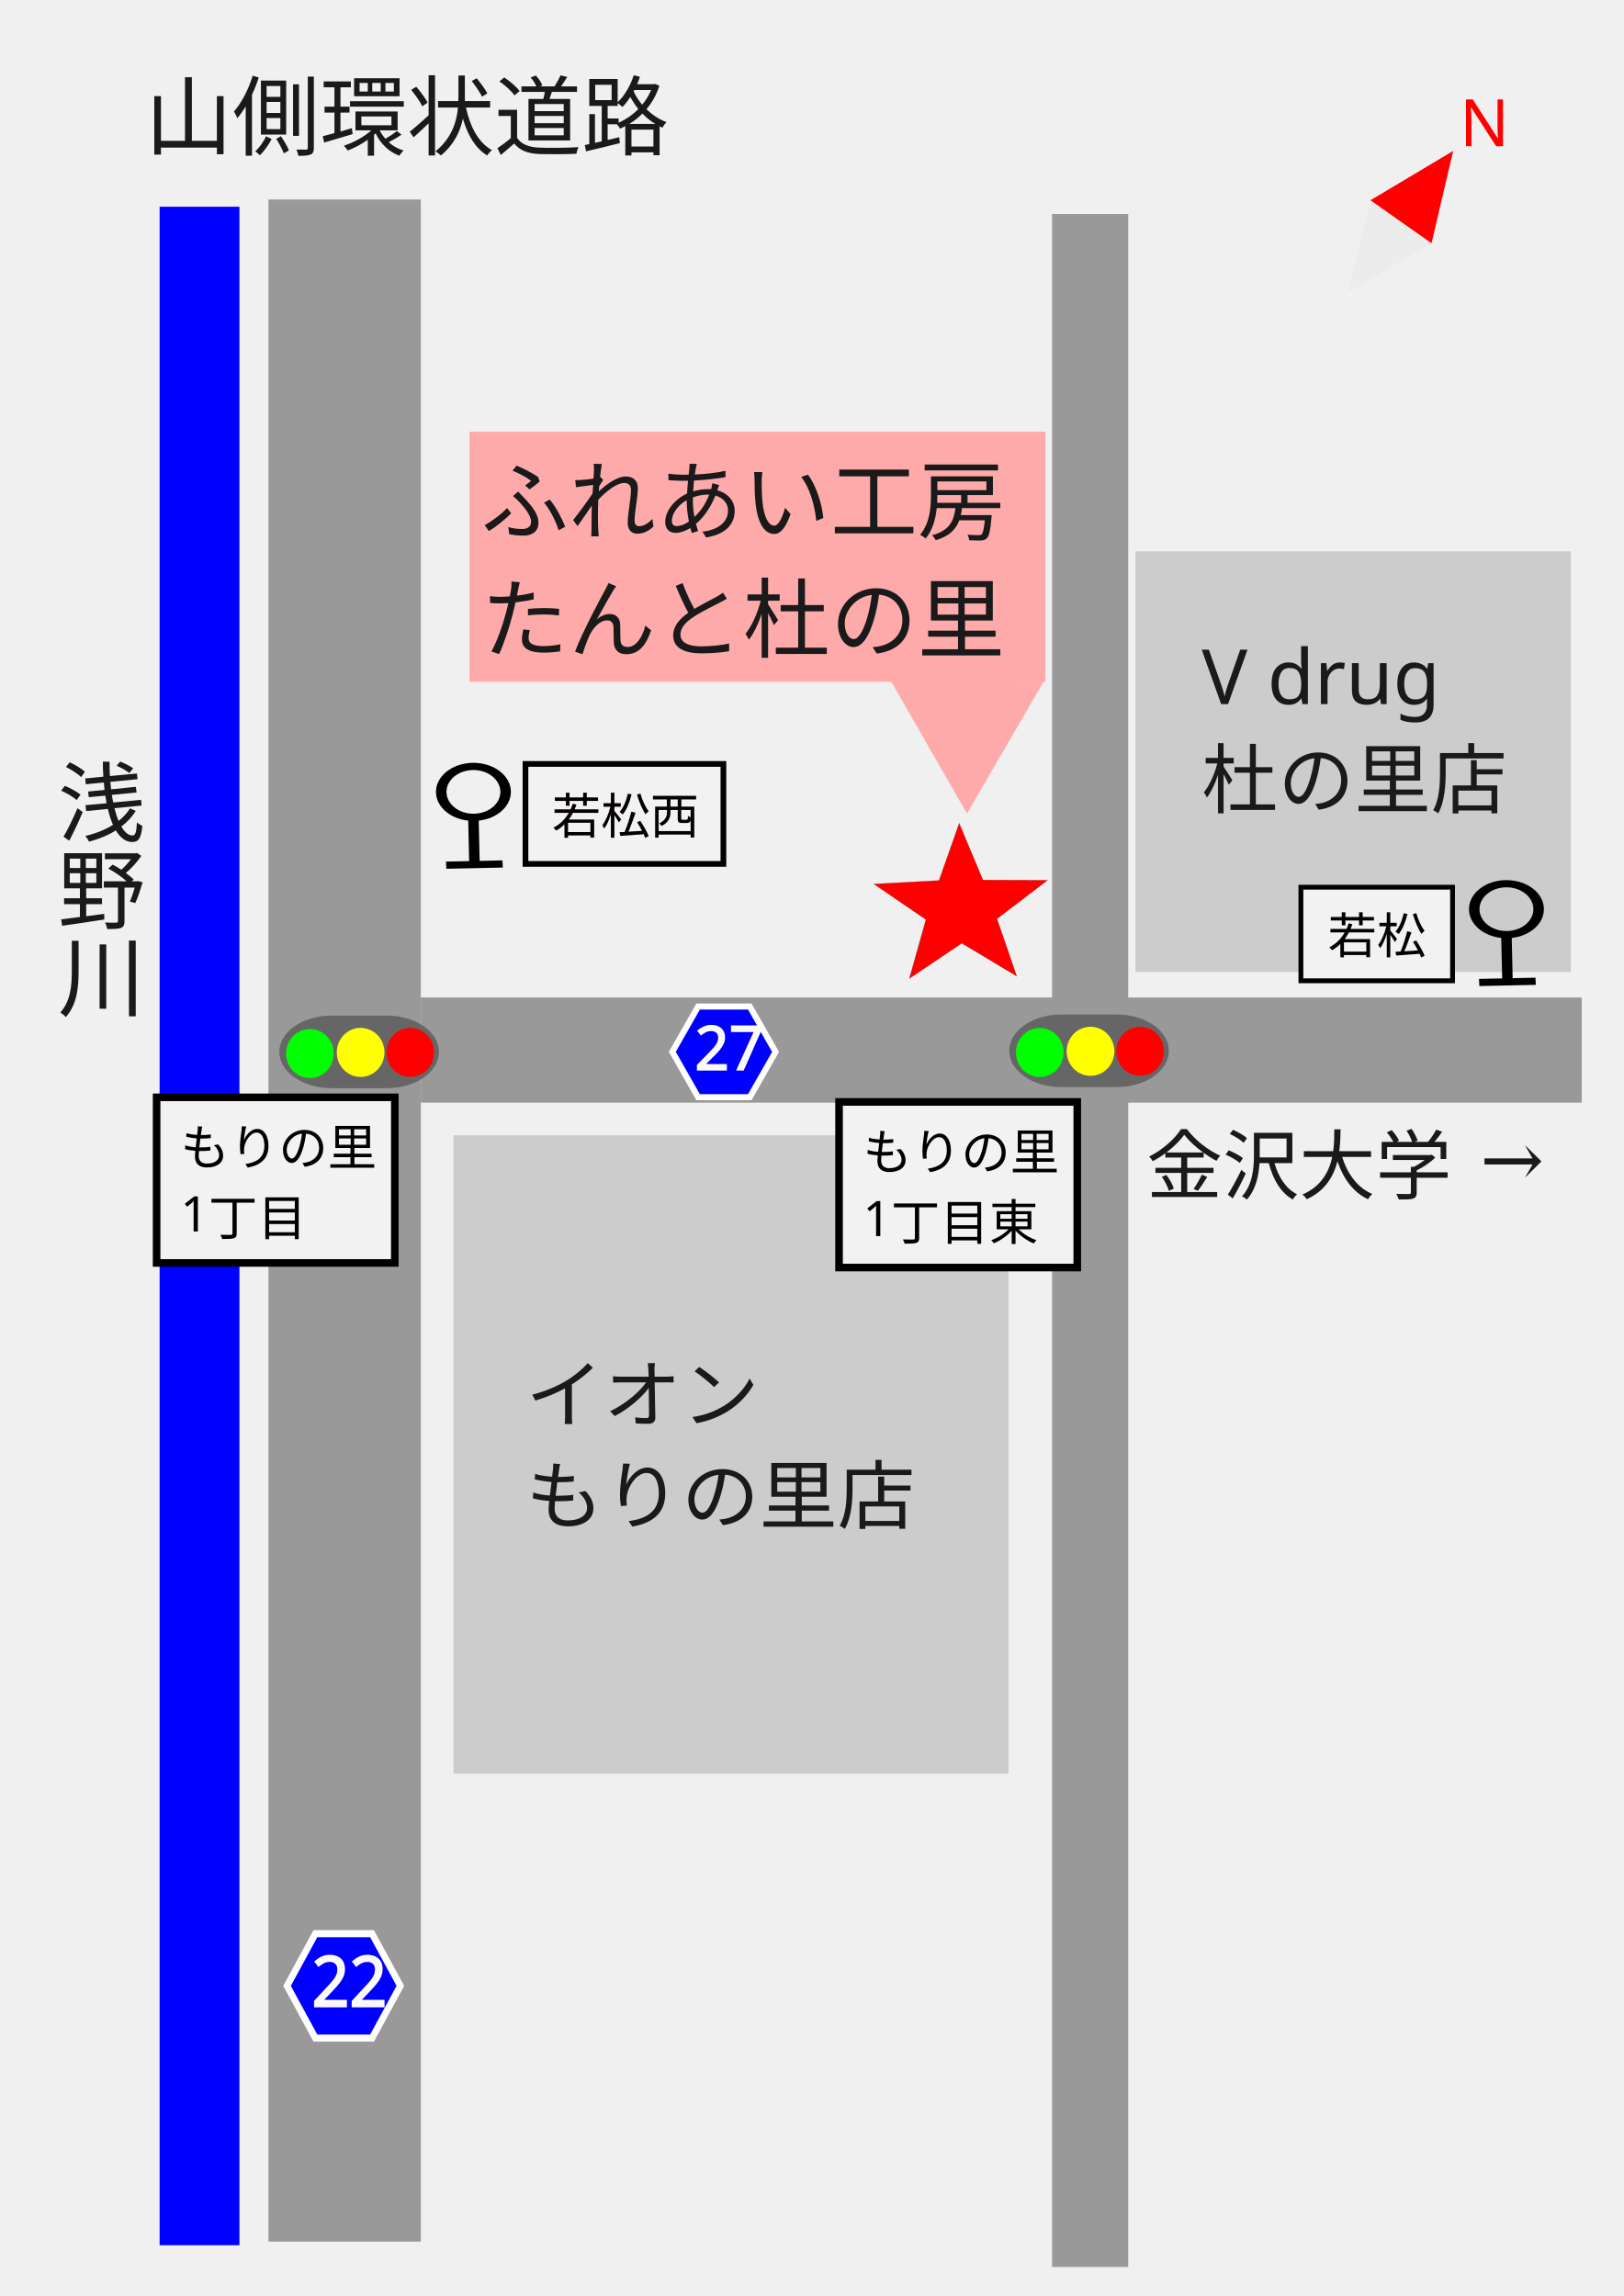
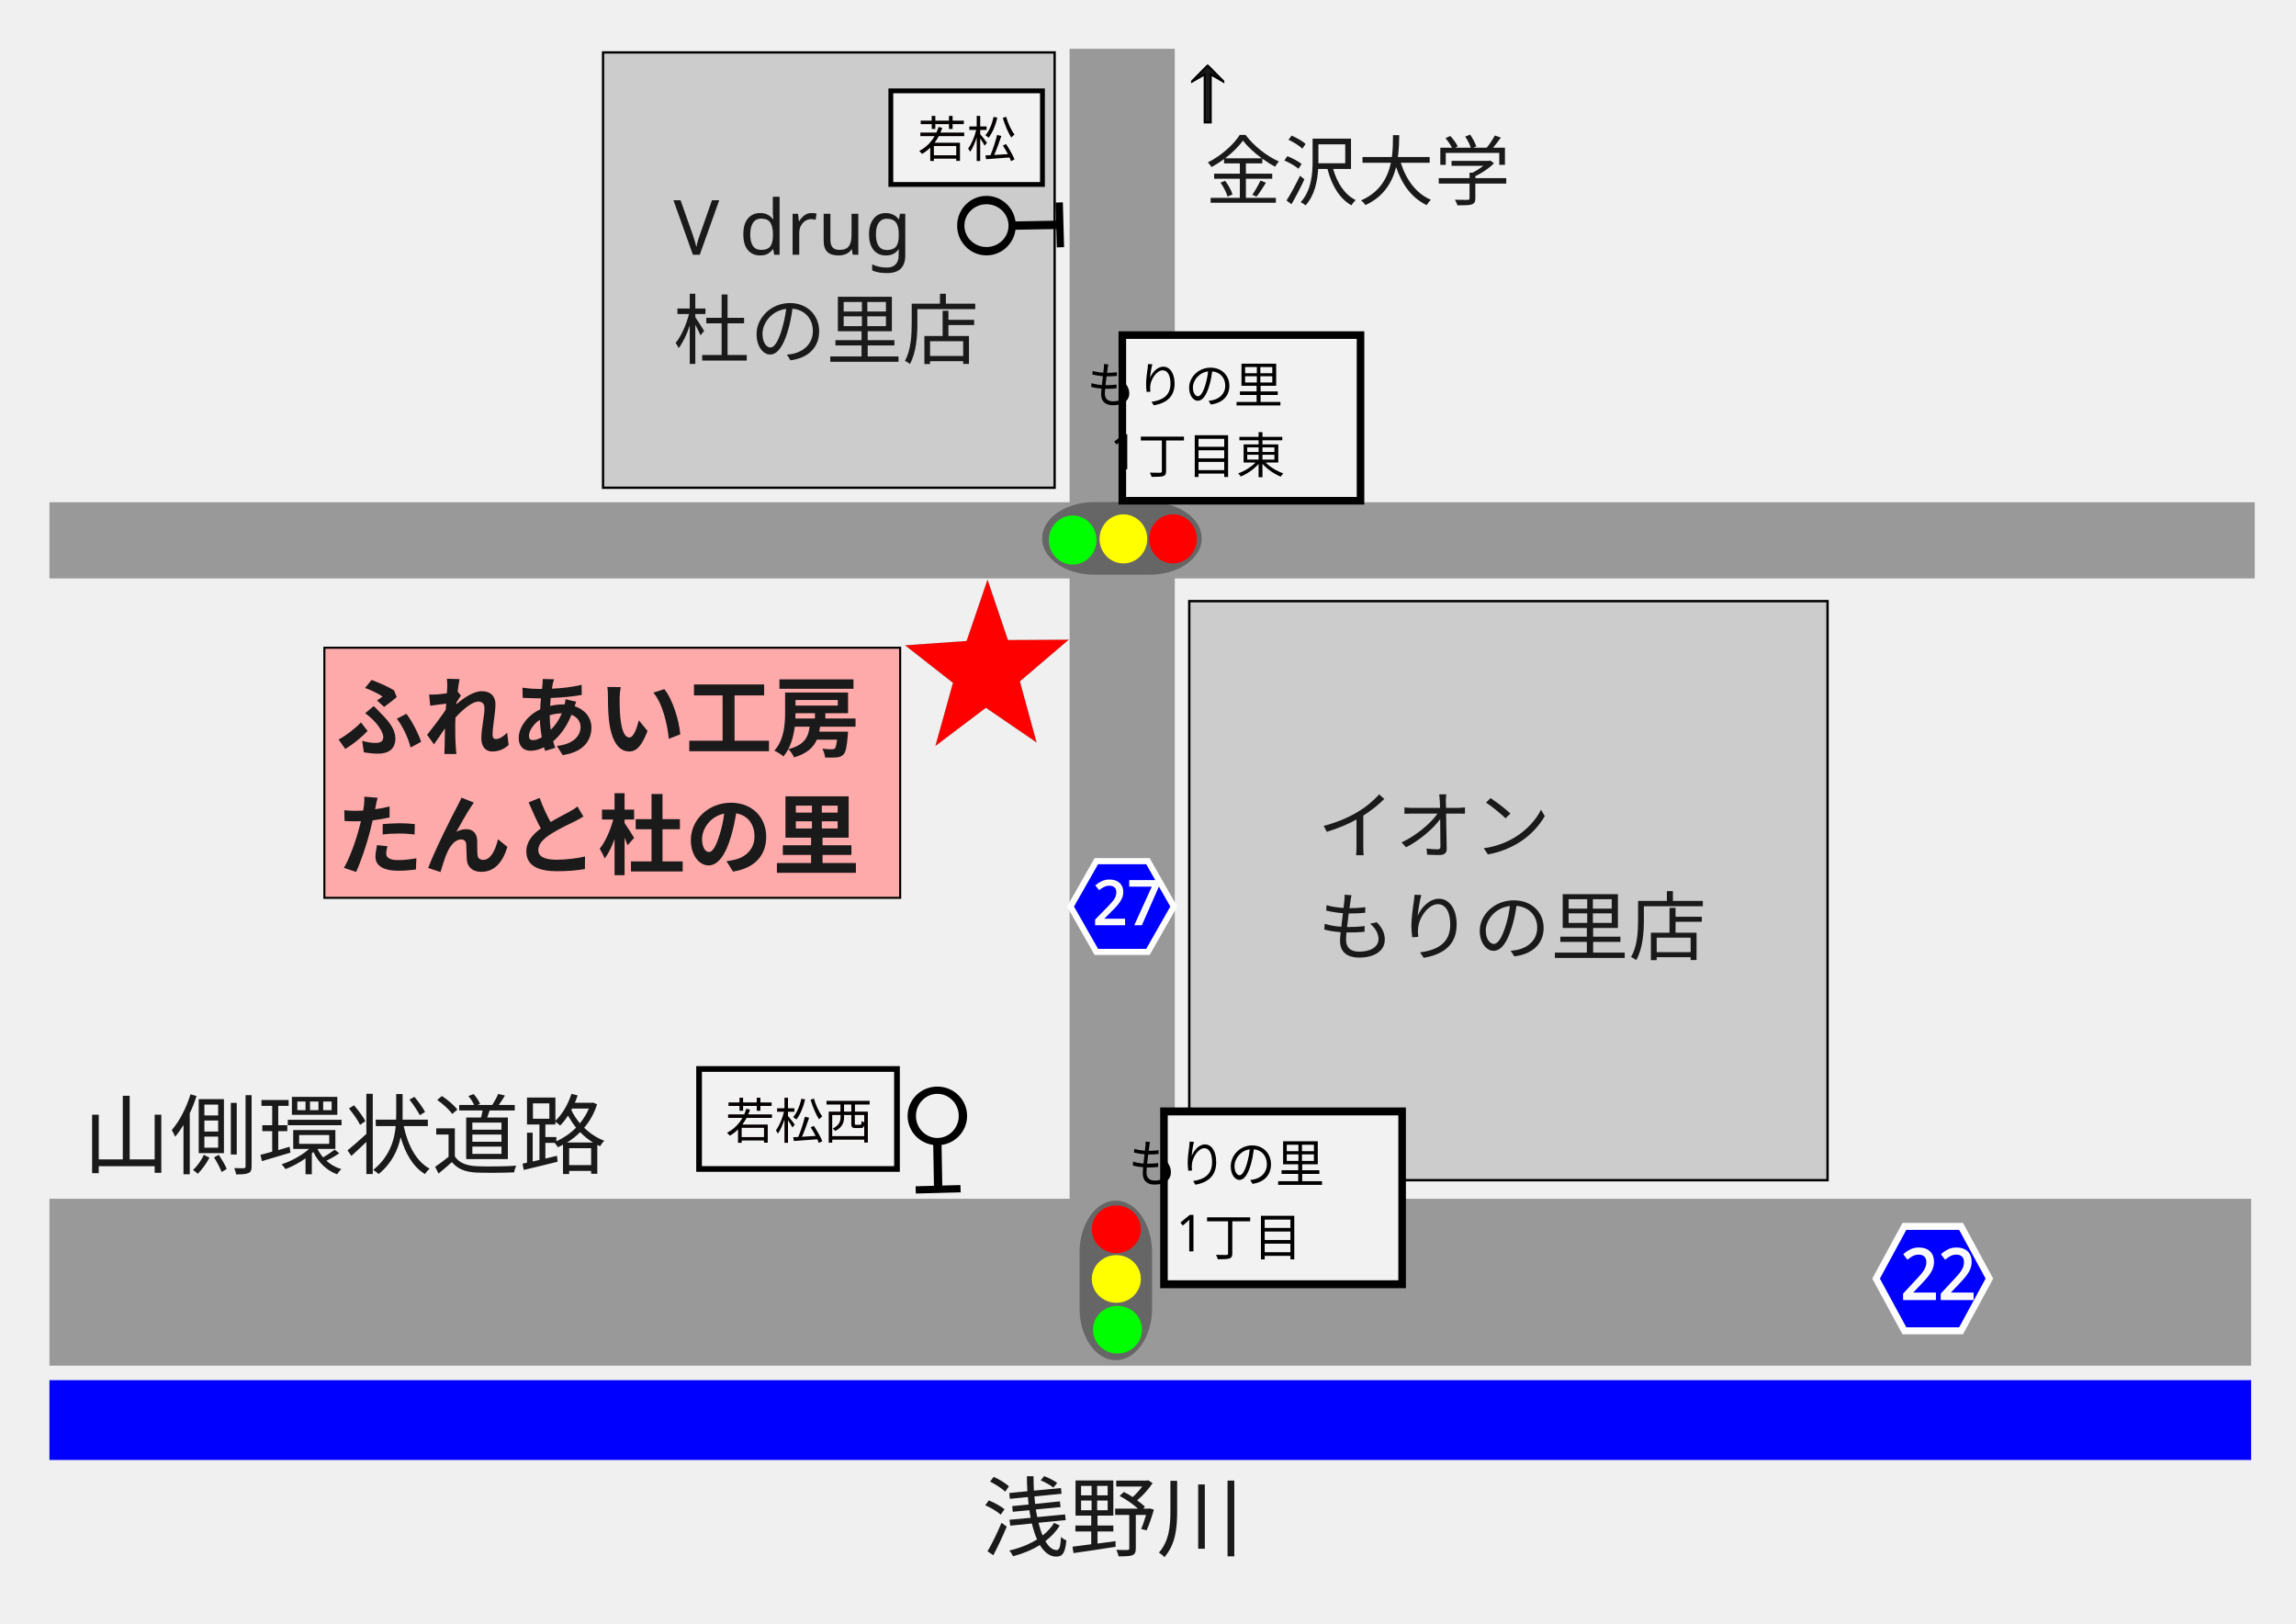
- <svg xmlns="http://www.w3.org/2000/svg" width="210mm" height="297mm" viewBox="0 0 210 297" version="1.1" id="svg1">
+ <svg xmlns="http://www.w3.org/2000/svg" width="297mm" height="210mm" viewBox="0 0 297 210" version="1.1" id="svg1">
  <defs id="defs1" />
  <g id="layer1">
-     <text xml:space="preserve" style="font-style:normal;font-variant:normal;font-weight:normal;font-stretch:normal;font-size:11.289px;font-family:'Bitstream Vera Serif';-inkscape-font-specification:'Bitstream Vera Serif';writing-mode:tb-rl;direction:ltr;fill:#1a1a1a;stroke-width:0.265" x="13.137" y="98.062" id="text9">
-       <tspan style="font-style:normal;font-variant:normal;font-weight:normal;font-stretch:normal;font-family:'Bitstream Vera Serif';-inkscape-font-specification:'Bitstream Vera Serif';writing-mode:tb-rl;fill:#1a1a1a;stroke-width:0.265" x="13.137" y="98.062" id="tspan12">浅野川</tspan>
+     <text xml:space="preserve" style="font-style:normal;font-variant:normal;font-weight:normal;font-stretch:normal;font-size:11.289px;font-family:'Bitstream Vera Serif';-inkscape-font-specification:'Bitstream Vera Serif';writing-mode:lr-tb;direction:ltr;fill:#1a1a1a;stroke-width:0.265" x="127.022" y="200.4" id="text9">
+       <tspan style="font-style:normal;font-variant:normal;font-weight:normal;font-stretch:normal;font-family:'Bitstream Vera Serif';-inkscape-font-specification:'Bitstream Vera Serif';writing-mode:lr-tb;fill:#1a1a1a;stroke-width:0.265" x="127.022" y="200.4" id="tspan12">浅野川</tspan>
    </text>
-     <rect style="fill:#0000ff;stroke-width:0.286" id="rect1" width="10.322" height="263.687" x="20.645" y="26.744" />
-     <rect style="fill:#999999;stroke-width:0.293" id="rect2" width="19.706" height="264.156" x="34.72" y="25.806" />
-     <rect style="fill:#999999;stroke-width:0.285" id="rect3" width="150.142" height="13.607" x="54.427" y="129.028" />
-     <g id="g1" transform="matrix(1.159091,0,0,1,-24.01422,3.753554)" style="fill:#cccccc">
-       <rect style="fill:#cccccc;stroke-width:0.205" id="rect4" width="61.934" height="82.578" x="71.318" y="143.104" />
-     </g>
-     <text xml:space="preserve" style="font-style:normal;font-variant:normal;font-weight:normal;font-stretch:normal;font-size:9.682px;font-family:'Bitstream Vera Serif';-inkscape-font-specification:'Bitstream Vera Serif';writing-mode:lr-tb;direction:ltr;white-space:pre;inline-size:63.174;display:inline;fill:#1a1a1a;stroke-width:0.265" x="79.744" y="175.935" id="text4" transform="matrix(1.040923,0,0,1,-15.02752,7.976303)">
-       <tspan x="79.744" y="175.935" id="tspan1">イオン
- </tspan>
-       <tspan x="79.744" y="189.011" id="tspan4">もりの里店</tspan>
+     <rect style="fill:#0000ff;stroke-width:0.298" id="rect1" width="10.322" height="284.801" x="-188.825" y="6.395" transform="rotate(-90)" />
+     <rect style="fill:#999999;stroke-width:0.318" id="rect2" width="21.583" height="284.801" x="-176.626" y="6.395" transform="rotate(-90)" />
+     <rect style="fill:#999999;stroke-width:0.285" id="rect3" width="150.142" height="13.607" x="-156.451" y="138.358" transform="rotate(-90)" />
+     <text xml:space="preserve" style="font-style:normal;font-variant:normal;font-weight:normal;font-stretch:normal;font-size:11.289px;font-family:'Bitstream Vera Serif';-inkscape-font-specification:'Bitstream Vera Serif';writing-mode:lr-tb;direction:ltr;fill:#1a1a1a;stroke-width:0.265" x="10.728" y="150.965" id="text10">
+       <tspan id="tspan10" style="font-style:normal;font-variant:normal;font-weight:normal;font-stretch:normal;font-family:'Bitstream Vera Serif';-inkscape-font-specification:'Bitstream Vera Serif';stroke-width:0.265" x="10.728" y="150.965">山側環状道路</tspan>
    </text>
-     <text xml:space="preserve" style="font-style:normal;font-variant:normal;font-weight:normal;font-stretch:normal;font-size:11.289px;font-family:'Bitstream Vera Serif';-inkscape-font-specification:'Bitstream Vera Serif';writing-mode:lr-tb;direction:ltr;fill:#1a1a1a;stroke-width:0.265" x="18.768" y="19.237" id="text10">
-       <tspan id="tspan10" style="font-style:normal;font-variant:normal;font-weight:normal;font-stretch:normal;font-family:'Bitstream Vera Serif';-inkscape-font-specification:'Bitstream Vera Serif';stroke-width:0.265" x="18.768" y="19.237">山側環状道路</tspan>
+     <rect style="fill:#999999;stroke-width:0.294" id="rect13" width="9.853" height="285.27" x="-74.811" y="6.395" transform="rotate(-90)" />
+     <text xml:space="preserve" style="font-style:normal;font-variant:normal;font-weight:normal;font-stretch:normal;font-size:9.878px;font-family:'Bitstream Vera Serif';-inkscape-font-specification:'Bitstream Vera Serif';writing-mode:lr-tb;direction:ltr;fill:#1a1a1a;stroke:#000000;stroke-width:0.265;stroke-opacity:1" x="-16.396" y="159.412" id="text15" transform="rotate(-90)">
+       <tspan id="tspan15" style="font-style:normal;font-variant:normal;font-weight:normal;font-stretch:normal;font-family:'Bitstream Vera Serif';-inkscape-font-specification:'Bitstream Vera Serif';stroke:#000000;stroke-width:0.265;stroke-opacity:1" x="-16.396" y="159.412">→</tspan>
    </text>
-     <rect style="fill:#999999;stroke-width:0.284" id="rect13" width="9.853" height="265.564" x="136.066" y="27.682" />
-     <text xml:space="preserve" style="font-style:normal;font-variant:normal;font-weight:normal;font-stretch:normal;font-size:9.878px;font-family:'Bitstream Vera Serif';-inkscape-font-specification:'Bitstream Vera Serif';writing-mode:lr-tb;direction:ltr;fill:#1a1a1a;stroke-width:0.265" x="148.265" y="154.365" id="text14">
-       <tspan id="tspan14" style="font-style:normal;font-variant:normal;font-weight:normal;font-stretch:normal;font-size:9.878px;font-family:'Bitstream Vera Serif';-inkscape-font-specification:'Bitstream Vera Serif';fill:#1a1a1a;stroke-width:0.265" x="148.265" y="154.365">金沢大学</tspan>
-     </text>
-     <text xml:space="preserve" style="font-style:normal;font-variant:normal;font-weight:normal;font-stretch:normal;font-size:9.878px;font-family:'Bitstream Vera Serif';-inkscape-font-specification:'Bitstream Vera Serif';writing-mode:lr-tb;direction:ltr;fill:#1a1a1a;stroke-width:0.265" x="191.431" y="153.427" id="text15">
-       <tspan id="tspan15" style="font-style:normal;font-variant:normal;font-weight:normal;font-stretch:normal;font-family:'Bitstream Vera Serif';-inkscape-font-specification:'Bitstream Vera Serif';stroke-width:0.265" x="191.431" y="153.427">→</tspan>
-     </text>
-     <g id="g21" transform="translate(0,1.058333)" />
-     <rect style="fill:#ffaaaa;stroke-width:0.265" id="rect5" width="74.482" height="32.348" x="60.722" y="55.854" />
-     <text xml:space="preserve" style="font-style:normal;font-variant:normal;font-weight:normal;font-stretch:normal;font-size:11.289px;font-family:'Bitstream Vera Serif';-inkscape-font-specification:'Bitstream Vera Serif';writing-mode:lr-tb;direction:ltr;fill:#1a1a1a;stroke-width:0.265" x="62.223" y="68.959" id="text5">
-       <tspan style="font-style:normal;font-variant:normal;font-weight:normal;font-stretch:normal;font-size:11.289px;font-family:'Bitstream Vera Serif';-inkscape-font-specification:'Bitstream Vera Serif';fill:#1a1a1a;stroke-width:0.265" x="62.223" y="68.959" id="tspan7">ふれあい工房</tspan>
-       <tspan style="font-style:normal;font-variant:normal;font-weight:normal;font-stretch:normal;font-size:11.289px;font-family:'Bitstream Vera Serif';-inkscape-font-specification:'Bitstream Vera Serif';fill:#1a1a1a;stroke-width:0.265" x="62.223" y="84.205" id="tspan8">たんと杜の里</tspan>
-     </text>
-     <path style="fill:#ffaaaa;stroke-width:0.265" id="path8" d="M 113.134,73.321 97.719,60.988 116.107,53.805 Z" transform="rotate(21.48002,34.95169,120.7238)" />
-     <path style="fill:#ff0000;stroke:#000000;stroke-width:0.1" id="path1" d="m 205.537,140.267 -46.556,-29.822 -44.32,32.018 13.976,-53.493 L 84.49,56.713 139.684,53.474 156.72,1.52 176.856,53.012 231.531,53.16 188.782,88.222 Z" transform="matrix(0.1528597,1.2157536e-4,-1.3037124e-4,0.1425466,100.1015,106.2559)" />
-     <rect style="fill:#cccccc;stroke-width:0.305" id="rect6" width="56.303" height="54.427" x="146.858" y="71.318" />
-     <g id="g6-9" transform="matrix(0.8948768,0,0,0.6125895,139.4102,58.8777)">
-       <ellipse style="fill:none;stroke:#000000;stroke-width:1.518;stroke-dasharray:none;stroke-opacity:1" id="path15-7-3" cx="61.934" cy="95.869" rx="4.655" ry="5.375" />
-       <path style="fill:none;stroke:#000000;stroke-width:1.518;stroke-dasharray:none;stroke-opacity:1" d="m 61.934,101.495 c 0.152,9.669 0.152,9.669 0.152,9.669" id="path16-5-6" />
-       <path style="fill:none;stroke:#000000;stroke-width:1.518;stroke-dasharray:none;stroke-opacity:1" d="m 57.995,111.347 c 8.159,-0.256 8.159,-0.256 8.159,-0.256 v 0" id="path17-9-0" />
-     </g>
-     <text xml:space="preserve" style="font-size:9.878px;font-family:'Fira Sans';-inkscape-font-specification:'Fira Sans';writing-mode:lr-tb;direction:ltr;fill:#1a1a1a;stroke-width:0.265" x="155.423" y="91.084" id="text6">
-       <tspan id="tspan6" style="stroke-width:0.265" x="155.423" y="91.084">V drug</tspan>
-       <tspan style="stroke-width:0.265" x="155.423" y="104.427" id="tspan9">杜の里店</tspan>
-     </text>
-     <g id="g13" transform="matrix(0.2328042,0,0,0.1626016,23.45724,93.4574)">
+     <g id="g21" transform="rotate(-90,105.1769,105.7003)" />
+     <rect style="fill:#cccccc;stroke:#000000;stroke-width:0.3;stroke-dasharray:none;stroke-opacity:1" id="rect6" width="56.303" height="58.415" x="-63.081" y="78.007" transform="rotate(-90)" />
+     <g id="g13" transform="matrix(0,-0.2328042,0.1626016,0,101.7287,188.593)">
      <g id="g12">
        <rect style="fill:#666666;stroke-width:0.374" id="rect9" width="88.678" height="57.711" x="54.427" y="233.19" ry="28.855" />
      </g>
      <ellipse style="fill:#00ff00;stroke-width:0.626" id="path11-3" cx="71.39" cy="263.368" rx="13.248" ry="19.508" />
      <ellipse style="fill:#ffff00;stroke-width:0.626" id="path11" cx="99.576" cy="262.451" rx="13.248" ry="19.508" />
      <ellipse style="fill:#ff0000;stroke-width:0.626" id="use12" cx="127.153" cy="262.451" rx="13.248" ry="19.508" />
    </g>
-     <g id="g13-1" transform="matrix(0.2328042,0,0,0.1626016,117.857,93.31634)">
+     <g id="g5" transform="matrix(0.2839637,0,0,0.3021338,181.9278,92.64282)">
+       <path style="fill:#0000ff;stroke:#ffffff;stroke-width:3;stroke-dasharray:none;stroke-opacity:1" id="path2" d="m 265.564,240.697 -12.903,22.348 h -25.806 l -12.903,-22.348 12.903,-22.348 h 25.806 z" />
+       <text xml:space="preserve" style="font-size:29.986px;font-family:'Fira Sans';-inkscape-font-specification:'Fira Sans';writing-mode:lr-tb;direction:ltr;fill:#f9f9f9;stroke:#ffffff;stroke-width:0.8;stroke-dasharray:none;stroke-opacity:1" x="225.213" y="249.491" id="text2">
+         <tspan style="font-size:29.986px;stroke-width:0.8;stroke-dasharray:none" x="225.213" y="249.491" id="tspan3">22</tspan>
+       </text>
+     </g>
+     <text xml:space="preserve" style="font-size:6.35px;font-family:'Fira Sans';-inkscape-font-specification:'Fira Sans';writing-mode:lr-tb;direction:ltr;white-space:pre;inline-size:22.758;display:inline;fill:#1a1a0b;fill-opacity:1;stroke:#ffffff;stroke-width:0.8;stroke-dasharray:none;stroke-opacity:1" x="158.588" y="208.322" id="text11" transform="rotate(-90,104.6478,106.2295)" />
+     <rect style="fill:#cccccc;stroke:#000000;stroke-width:0.306;stroke-dasharray:none;stroke-opacity:1" id="rect4" width="74.891" height="82.566" x="-152.637" y="153.837" transform="rotate(-90)" />
+     <g id="g19" transform="matrix(0.9998485,0,0,1.043237,-6.199049,-68.77228)" style="fill:#cccccc;stroke:#000000;stroke-width:0.279;stroke-dasharray:none;stroke-opacity:1">
+       <rect style="fill:#f2f2f2;stroke:#000000;stroke-width:0.98;stroke-dasharray:none;stroke-opacity:1" id="rect7" width="30.809" height="21.425" x="156.79" y="203.709" ry="0" rx="0" />
+       <text xml:space="preserve" style="font-size:6.35px;font-family:'Fira Sans';-inkscape-font-specification:'Fira Sans';text-align:center;writing-mode:lr-tb;direction:ltr;text-anchor:middle;fill:#000000;fill-opacity:1;stroke:#000000;stroke-width:0;stroke-dasharray:none;stroke-opacity:1" x="172.299" y="212.485" id="text16">
+         <tspan style="fill:#000000;fill-opacity:1;stroke:#000000;stroke-width:0;stroke-dasharray:none;stroke-opacity:1" x="172.299" y="212.485" id="tspan18">もりの里</tspan>
+         <tspan style="fill:#000000;fill-opacity:1;stroke:#000000;stroke-width:0;stroke-dasharray:none;stroke-opacity:1" x="172.299" y="221.063" id="tspan19">1丁目</tspan>
+       </text>
+     </g>
+     <text xml:space="preserve" style="font-style:normal;font-variant:normal;font-weight:normal;font-stretch:normal;font-size:9.682px;font-family:'Bitstream Vera Serif';-inkscape-font-specification:'Bitstream Vera Serif';writing-mode:lr-tb;direction:ltr;white-space:pre;inline-size:63.174;display:inline;fill:#1a1a1a;stroke-width:0.265" x="79.744" y="175.935" id="text4" transform="matrix(1.040923,0,0,1,87.35823,-65.61714)">
+       <tspan x="79.744" y="175.935" id="tspan2">イオン
+ </tspan>
+       <tspan x="79.744" y="189.011" id="tspan5">もりの里店</tspan>
+     </text>
+     <text xml:space="preserve" style="font-style:normal;font-variant:normal;font-weight:normal;font-stretch:normal;font-size:9.878px;font-family:'Bitstream Vera Serif';-inkscape-font-specification:'Bitstream Vera Serif';writing-mode:lr-tb;direction:ltr;fill:#1a1a1a;stroke-width:0.265" x="155.881" y="25.758" id="text14">
+       <tspan id="tspan14" style="font-style:normal;font-variant:normal;font-weight:normal;font-stretch:normal;font-size:9.878px;font-family:'Bitstream Vera Serif';-inkscape-font-specification:'Bitstream Vera Serif';fill:#1a1a1a;stroke-width:0.265" x="155.881" y="25.758">金沢大学</tspan>
+     </text>
+     <g id="g3" transform="translate(0,0.5291666)">
+       <rect style="fill:#ffaaaa;stroke:#000000;stroke-width:0.265;stroke-opacity:1" id="rect5" width="74.482" height="32.348" x="41.96" y="83.244" />
+       <text xml:space="preserve" style="font-style:normal;font-variant:normal;font-weight:bold;font-stretch:normal;font-size:11.289px;font-family:'Bitstream Vera Serif';-inkscape-font-specification:'Bitstream Vera Serif Bold';writing-mode:lr-tb;direction:ltr;fill:#1a1a1a;stroke:none;stroke-width:0.265;stroke-opacity:1" x="43.49" y="96.416" id="text5">
+         <tspan style="font-style:normal;font-variant:normal;font-weight:bold;font-stretch:normal;font-size:11.289px;font-family:'Bitstream Vera Serif';-inkscape-font-specification:'Bitstream Vera Serif Bold';fill:#1a1a1a;stroke:none;stroke-width:0.265;stroke-opacity:1" x="43.49" y="96.416" id="tspan7">ふれあい工房</tspan>
+         <tspan style="font-style:normal;font-variant:normal;font-weight:bold;font-stretch:normal;font-size:11.289px;font-family:'Bitstream Vera Serif';-inkscape-font-specification:'Bitstream Vera Serif Bold';fill:#1a1a1a;stroke:none;stroke-width:0.265;stroke-opacity:1" x="43.49" y="111.663" id="tspan8">たんと杜の里</tspan>
+       </text>
+     </g>
+     <path style="fill:#ff0000;stroke:#000000;stroke-width:0.1" id="path1" d="m 205.537,140.267 -46.556,-29.822 -44.32,32.018 13.976,-53.493 L 84.49,56.713 139.684,53.474 156.72,1.52 176.856,53.012 231.531,53.16 188.782,88.222 Z" transform="matrix(0.04899067,-0.1447965,0.135022,0.04570148,109.2192,106.0927)" />
+     <g id="g6-9" transform="matrix(0,-0.7104633,0.6183134,0,68.32817,73.1831)">
+       <ellipse style="fill:none;stroke:#000000;stroke-width:1.518;stroke-dasharray:none;stroke-opacity:1" id="path15-7-3" cx="61.934" cy="95.869" rx="4.655" ry="5.375" />
+       <path style="fill:none;stroke:#000000;stroke-width:1.518;stroke-dasharray:none;stroke-opacity:1" d="m 61.934,101.495 c 0.152,9.669 0.152,9.669 0.152,9.669" id="path16-5-6" />
+       <path style="fill:none;stroke:#000000;stroke-width:1.518;stroke-dasharray:none;stroke-opacity:1" d="m 57.995,111.347 c 8.159,-0.256 8.159,-0.256 8.159,-0.256 v 0" id="path17-9-0" />
+     </g>
+     <text xml:space="preserve" style="font-size:9.878px;font-family:'Fira Sans';-inkscape-font-specification:'Fira Sans';writing-mode:lr-tb;direction:ltr;fill:#1a1a1a;stroke-width:0.265" x="87.113" y="32.948" id="text6">
+       <tspan id="tspan6" style="stroke-width:0.265" x="87.113" y="32.948">V drug</tspan>
+       <tspan style="stroke-width:0.265" x="87.113" y="46.291" id="tspan9">杜の里店</tspan>
+     </text>
+     <g id="g13-1" transform="matrix(0.2328042,0,0,0.1626016,122.1343,27.02259)">
      <g id="g12-2">
        <rect style="fill:#666666;stroke-width:0.374" id="rect9-7" width="88.678" height="57.711" x="54.427" y="233.19" ry="28.855" />
      </g>
      <ellipse style="fill:#00ff00;stroke-width:0.626" id="path11-3-0" cx="71.39" cy="263.368" rx="13.248" ry="19.508" />
      <ellipse style="fill:#ffff00;stroke-width:0.626" id="path11-9" cx="99.576" cy="262.451" rx="13.248" ry="19.508" />
      <ellipse style="fill:#ff0000;stroke-width:0.626" id="use12-3" cx="127.153" cy="262.451" rx="13.248" ry="19.508" />
    </g>
-     <g id="g6" transform="matrix(0.8948768,0,0,0.6125895,5.806871,43.70563)">
-       <ellipse style="fill:none;stroke:#000000;stroke-width:1.518;stroke-dasharray:none;stroke-opacity:1" id="path15-7" cx="61.934" cy="95.869" rx="4.655" ry="5.375" />
-       <path style="fill:none;stroke:#000000;stroke-width:1.518;stroke-dasharray:none;stroke-opacity:1" d="m 61.934,101.495 c 0.152,9.669 0.152,9.669 0.152,9.669" id="path16-5" />
-       <path style="fill:none;stroke:#000000;stroke-width:1.518;stroke-dasharray:none;stroke-opacity:1" d="m 57.995,111.347 c 8.159,-0.256 8.159,-0.256 8.159,-0.256 v 0" id="path17-9" />
-     </g>
-     <g id="g5" transform="matrix(0.2839637,0,0,0.3021338,-23.62913,184.1613)">
-       <path style="fill:#0000ff;stroke:#ffffff;stroke-width:3;stroke-dasharray:none;stroke-opacity:1" id="path2" d="m 265.564,240.697 -12.903,22.348 h -25.806 l -12.903,-22.348 12.903,-22.348 h 25.806 z" />
-       <text xml:space="preserve" style="font-size:29.986px;font-family:'Fira Sans';-inkscape-font-specification:'Fira Sans';writing-mode:lr-tb;direction:ltr;fill:#f9f9f9;stroke:#ffffff;stroke-width:0.8;stroke-dasharray:none;stroke-opacity:1" x="225.213" y="249.491" id="text2">
-         <tspan style="font-size:29.986px;stroke-width:0.8;stroke-dasharray:none" x="225.213" y="249.491" id="tspan3">22</tspan>
+     <g id="g20" transform="translate(-10.25658,-153.567)">
+       <rect style="fill:#f2f2f2;stroke:#000000;stroke-width:0.98;stroke-dasharray:none;stroke-opacity:1" id="rect7-5" width="30.809" height="21.425" x="155.437" y="196.906" ry="0" rx="0" />
+       <text xml:space="preserve" style="font-size:6.35px;font-family:'Fira Sans';-inkscape-font-specification:'Fira Sans';text-align:center;writing-mode:lr-tb;direction:ltr;text-anchor:middle;fill:#000000;fill-opacity:1;stroke:#000000;stroke-width:0;stroke-dasharray:none;stroke-opacity:1" x="170.946" y="205.682" id="text16-6">
+         <tspan style="fill:#000000;fill-opacity:1;stroke:#000000;stroke-width:0;stroke-dasharray:none;stroke-opacity:1" x="170.946" y="205.682" id="tspan18-2">もりの里</tspan>
+         <tspan style="fill:#000000;fill-opacity:1;stroke:#000000;stroke-width:0;stroke-dasharray:none;stroke-opacity:1" x="170.946" y="214.26" id="tspan19-9">1丁目東</tspan>
      </text>
    </g>
-     <text xml:space="preserve" style="font-size:6.35px;font-family:'Fira Sans';-inkscape-font-specification:'Fira Sans';writing-mode:lr-tb;direction:ltr;white-space:pre;inline-size:22.758;display:inline;fill:#1a1a0b;fill-opacity:1;stroke:#ffffff;stroke-width:0.8;stroke-dasharray:none;stroke-opacity:1" x="158.588" y="208.322" id="text11" />
-     <g id="g19" transform="translate(-136.5356,-61.76432)">
-       <rect style="fill:#f2f2f2;stroke:#000000;stroke-width:0.98;stroke-dasharray:none;stroke-opacity:1" id="rect7" width="30.809" height="21.425" x="156.79" y="203.709" ry="0" rx="0" />
-       <text xml:space="preserve" style="font-size:6.35px;font-family:'Fira Sans';-inkscape-font-specification:'Fira Sans';writing-mode:lr-tb;direction:ltr;fill:#000000;fill-opacity:1;stroke:#000000;stroke-width:0;stroke-dasharray:none;stroke-opacity:1" x="159.875" y="212.485" id="text16">
-         <tspan style="fill:#000000;fill-opacity:1;stroke:#000000;stroke-width:0;stroke-dasharray:none;stroke-opacity:1" x="159.875" y="212.485" id="tspan18">もりの里</tspan>
-         <tspan style="fill:#000000;fill-opacity:1;stroke:#000000;stroke-width:0;stroke-dasharray:none;stroke-opacity:1" x="159.875" y="221.063" id="tspan19">1丁目</tspan>
-       </text>
-     </g>
-     <g id="g20" transform="translate(-46.91943,-54.36657)">
-       <rect style="fill:#f2f2f2;stroke:#000000;stroke-width:0.98;stroke-dasharray:none;stroke-opacity:1" id="rect7-5" width="30.809" height="21.425" x="155.437" y="196.906" ry="0" rx="0" />
-       <text xml:space="preserve" style="font-size:6.35px;font-family:'Fira Sans';-inkscape-font-specification:'Fira Sans';writing-mode:lr-tb;direction:ltr;fill:#000000;fill-opacity:1;stroke:#000000;stroke-width:0;stroke-dasharray:none;stroke-opacity:1" x="158.523" y="205.682" id="text16-6">
-         <tspan style="fill:#000000;fill-opacity:1;stroke:#000000;stroke-width:0;stroke-dasharray:none;stroke-opacity:1" x="158.523" y="205.682" id="tspan18-2">もりの里</tspan>
-         <tspan style="fill:#000000;fill-opacity:1;stroke:#000000;stroke-width:0;stroke-dasharray:none;stroke-opacity:1" x="158.523" y="214.26" id="tspan19-9">1丁目東</tspan>
-       </text>
-     </g>
-     <g id="g23" transform="translate(-95.18647,-97.6418)">
+     <g id="g23" transform="translate(-72.71936,-58.20566)">
      <rect style="fill:#f2f2f2;fill-opacity:1;stroke:#000000;stroke-width:0.737;stroke-dasharray:none;stroke-opacity:1" id="rect22" width="25.6" height="12.932" x="163.148" y="196.461" />
      <text xml:space="preserve" style="font-size:6.35px;font-family:'Fira Sans';-inkscape-font-specification:'Fira Sans';writing-mode:lr-tb;direction:ltr;fill:#040000;fill-opacity:1;stroke:#000000;stroke-width:0;stroke-dasharray:none;stroke-opacity:1" x="166.564" y="205.507" id="text22">
        <tspan id="tspan22" style="fill:#040000;fill-opacity:1;stroke:#000000;stroke-width:0;stroke-dasharray:none;stroke-opacity:1" x="166.564" y="205.507">若松西</tspan>
      </text>
    </g>
-     <g id="g24" transform="translate(0.4691943,-66.62559)">
+     <g id="g24" transform="translate(-52.54932,-169.6393)">
      <rect style="fill:#f2f2f2;fill-opacity:1;stroke:#000000;stroke-width:0.624;stroke-dasharray:none;stroke-opacity:1" id="rect22-7" width="19.613" height="12.106" x="167.783" y="181.39" />
      <text xml:space="preserve" style="font-size:6.35px;font-family:'Fira Sans';-inkscape-font-specification:'Fira Sans';writing-mode:lr-tb;direction:ltr;fill:#040000;fill-opacity:1;stroke:#000000;stroke-width:0;stroke-dasharray:none;stroke-opacity:1" x="171.256" y="189.964" id="text22-9">
        <tspan id="tspan22-2" style="fill:#040000;fill-opacity:1;stroke:#000000;stroke-width:0;stroke-dasharray:none;stroke-opacity:1" x="171.256" y="189.964">若松</tspan>
      </text>
    </g>
-     <g id="g25" transform="matrix(0.7699746,0,0,0.8184707,-44.03248,-54.50662)">
+     <g id="g25" transform="matrix(0.7699746,0,0,0.8184707,7.492274,-73.32718)">
      <path style="fill:#0000ff;stroke:#ffffff;stroke-width:3;stroke-dasharray:none;stroke-opacity:1" id="path2-9" d="m 265.564,240.697 -12.903,22.348 h -25.806 l -12.903,-22.348 12.903,-22.348 h 25.806 z" transform="matrix(0.3359842,0,0,0.3207035,98.23517,155.6481)" />
      <text xml:space="preserve" style="font-size:9.843px;font-family:'Fira Sans';-inkscape-font-specification:'Fira Sans';writing-mode:lr-tb;direction:ltr;fill:#f9f9f9;stroke:#ffffff;stroke-width:0.263;stroke-dasharray:none;stroke-opacity:1" x="169.903" y="241.21" id="text2-2" transform="scale(1.023547,0.9769951)">
        <tspan style="font-size:9.843px;stroke-width:0.263;stroke-dasharray:none" x="169.903" y="241.21" id="tspan3-2">27</tspan>
      </text>
    </g>
-     <path style="fill:#ff0000;stroke:#000000;stroke-width:0" id="path3" d="m 185.791,21.565 -9.728,-7.655 11.493,-4.597 z" transform="matrix(-0.5341234,0.9111599,-0.7252849,-0.3202428,292.0742,-136.4459)" />
-     <text xml:space="preserve" style="font-size:8.467px;font-family:'Fira Sans';-inkscape-font-specification:'Fira Sans';writing-mode:lr-tb;direction:ltr;fill:#ff0000;stroke:#000000;stroke-width:0" x="188.777" y="18.911" id="text7">
-       <tspan style="font-size:8.467px;stroke-width:0" x="188.777" y="18.911" id="tspan11">N</tspan>
-     </text>
-     <path style="fill:#ececec;stroke:#000000;stroke-width:0" id="path4" d="m 185.791,21.565 -9.728,-7.655 11.493,-4.597 z" transform="matrix(0.5434665,-0.9056182,0.7219528,0.3276855,68.57126,192.6867)" />
+     <g id="g6-9-3" transform="matrix(0.7104633,0,0,0.6183134,77.24975,85.04763)">
+       <ellipse style="fill:none;stroke:#000000;stroke-width:1.518;stroke-dasharray:none;stroke-opacity:1" id="path15-7-3-5" cx="61.934" cy="95.869" rx="4.655" ry="5.375" />
+       <path style="fill:none;stroke:#000000;stroke-width:1.518;stroke-dasharray:none;stroke-opacity:1" d="m 61.934,101.495 c 0.152,9.669 0.152,9.669 0.152,9.669" id="path16-5-6-6" />
+       <path style="fill:none;stroke:#000000;stroke-width:1.518;stroke-dasharray:none;stroke-opacity:1" d="m 57.995,111.347 c 8.159,-0.256 8.159,-0.256 8.159,-0.256 v 0" id="path17-9-0-2" />
+     </g>
  </g>
</svg>
